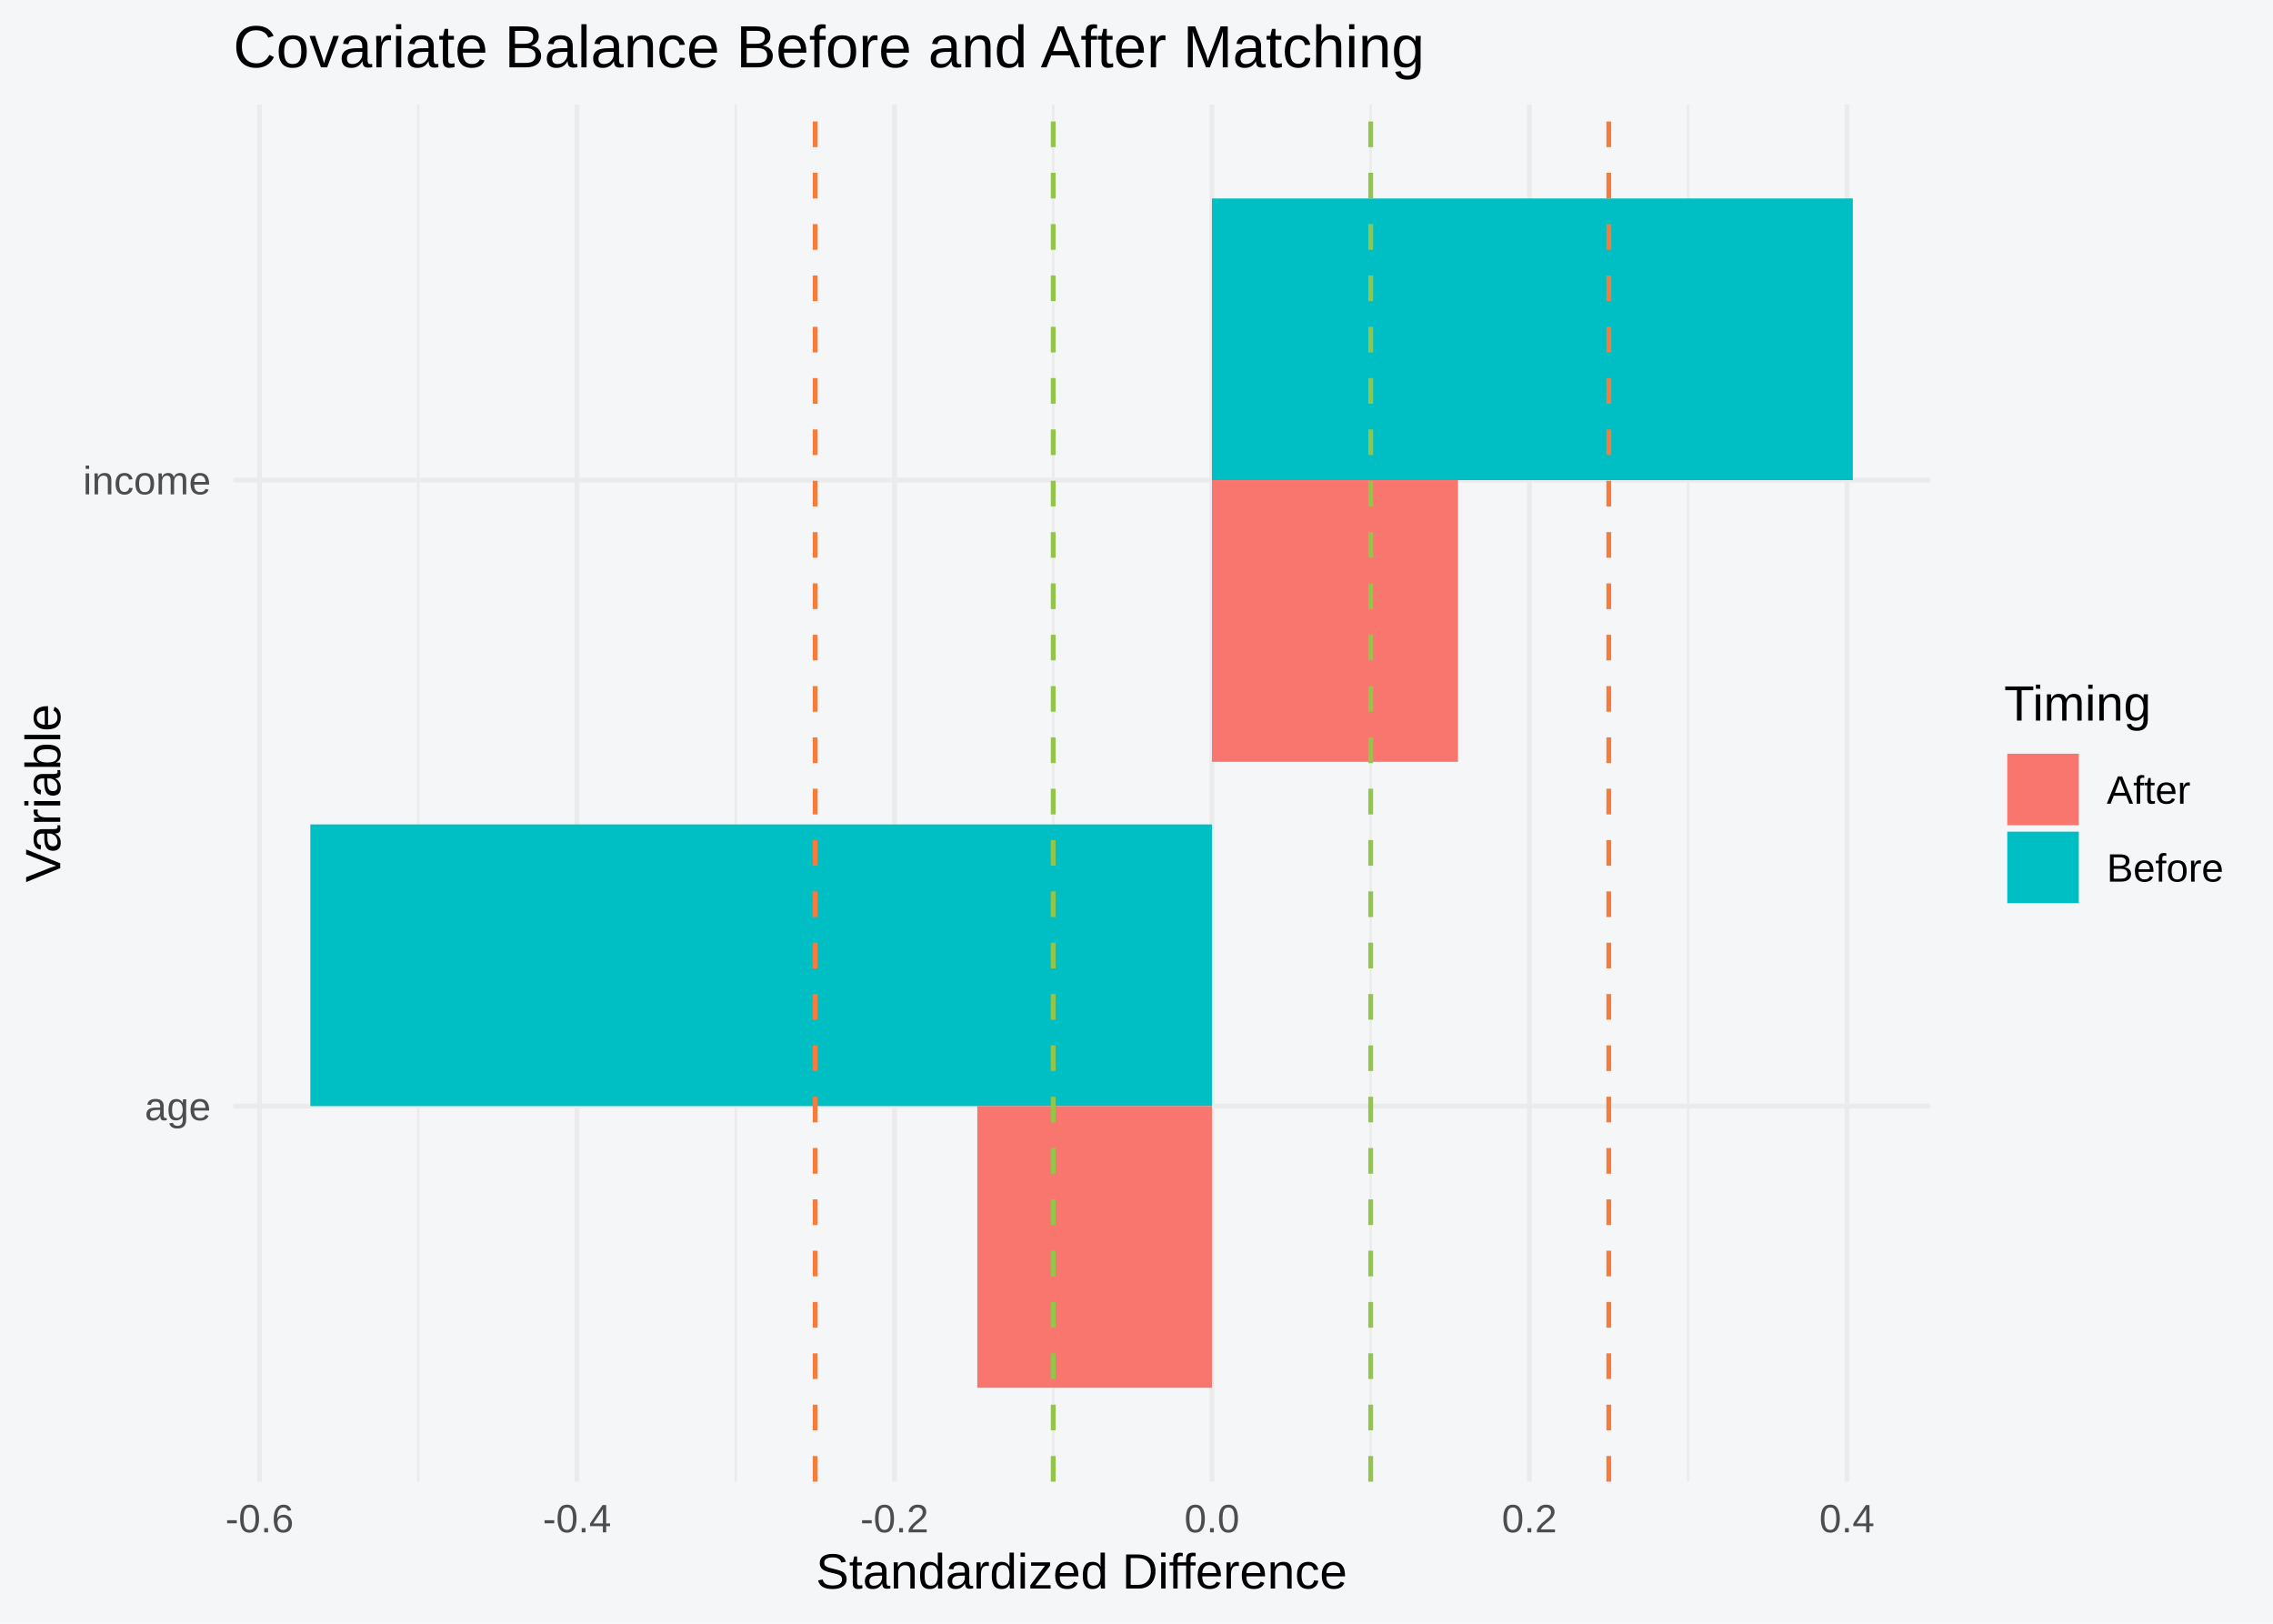
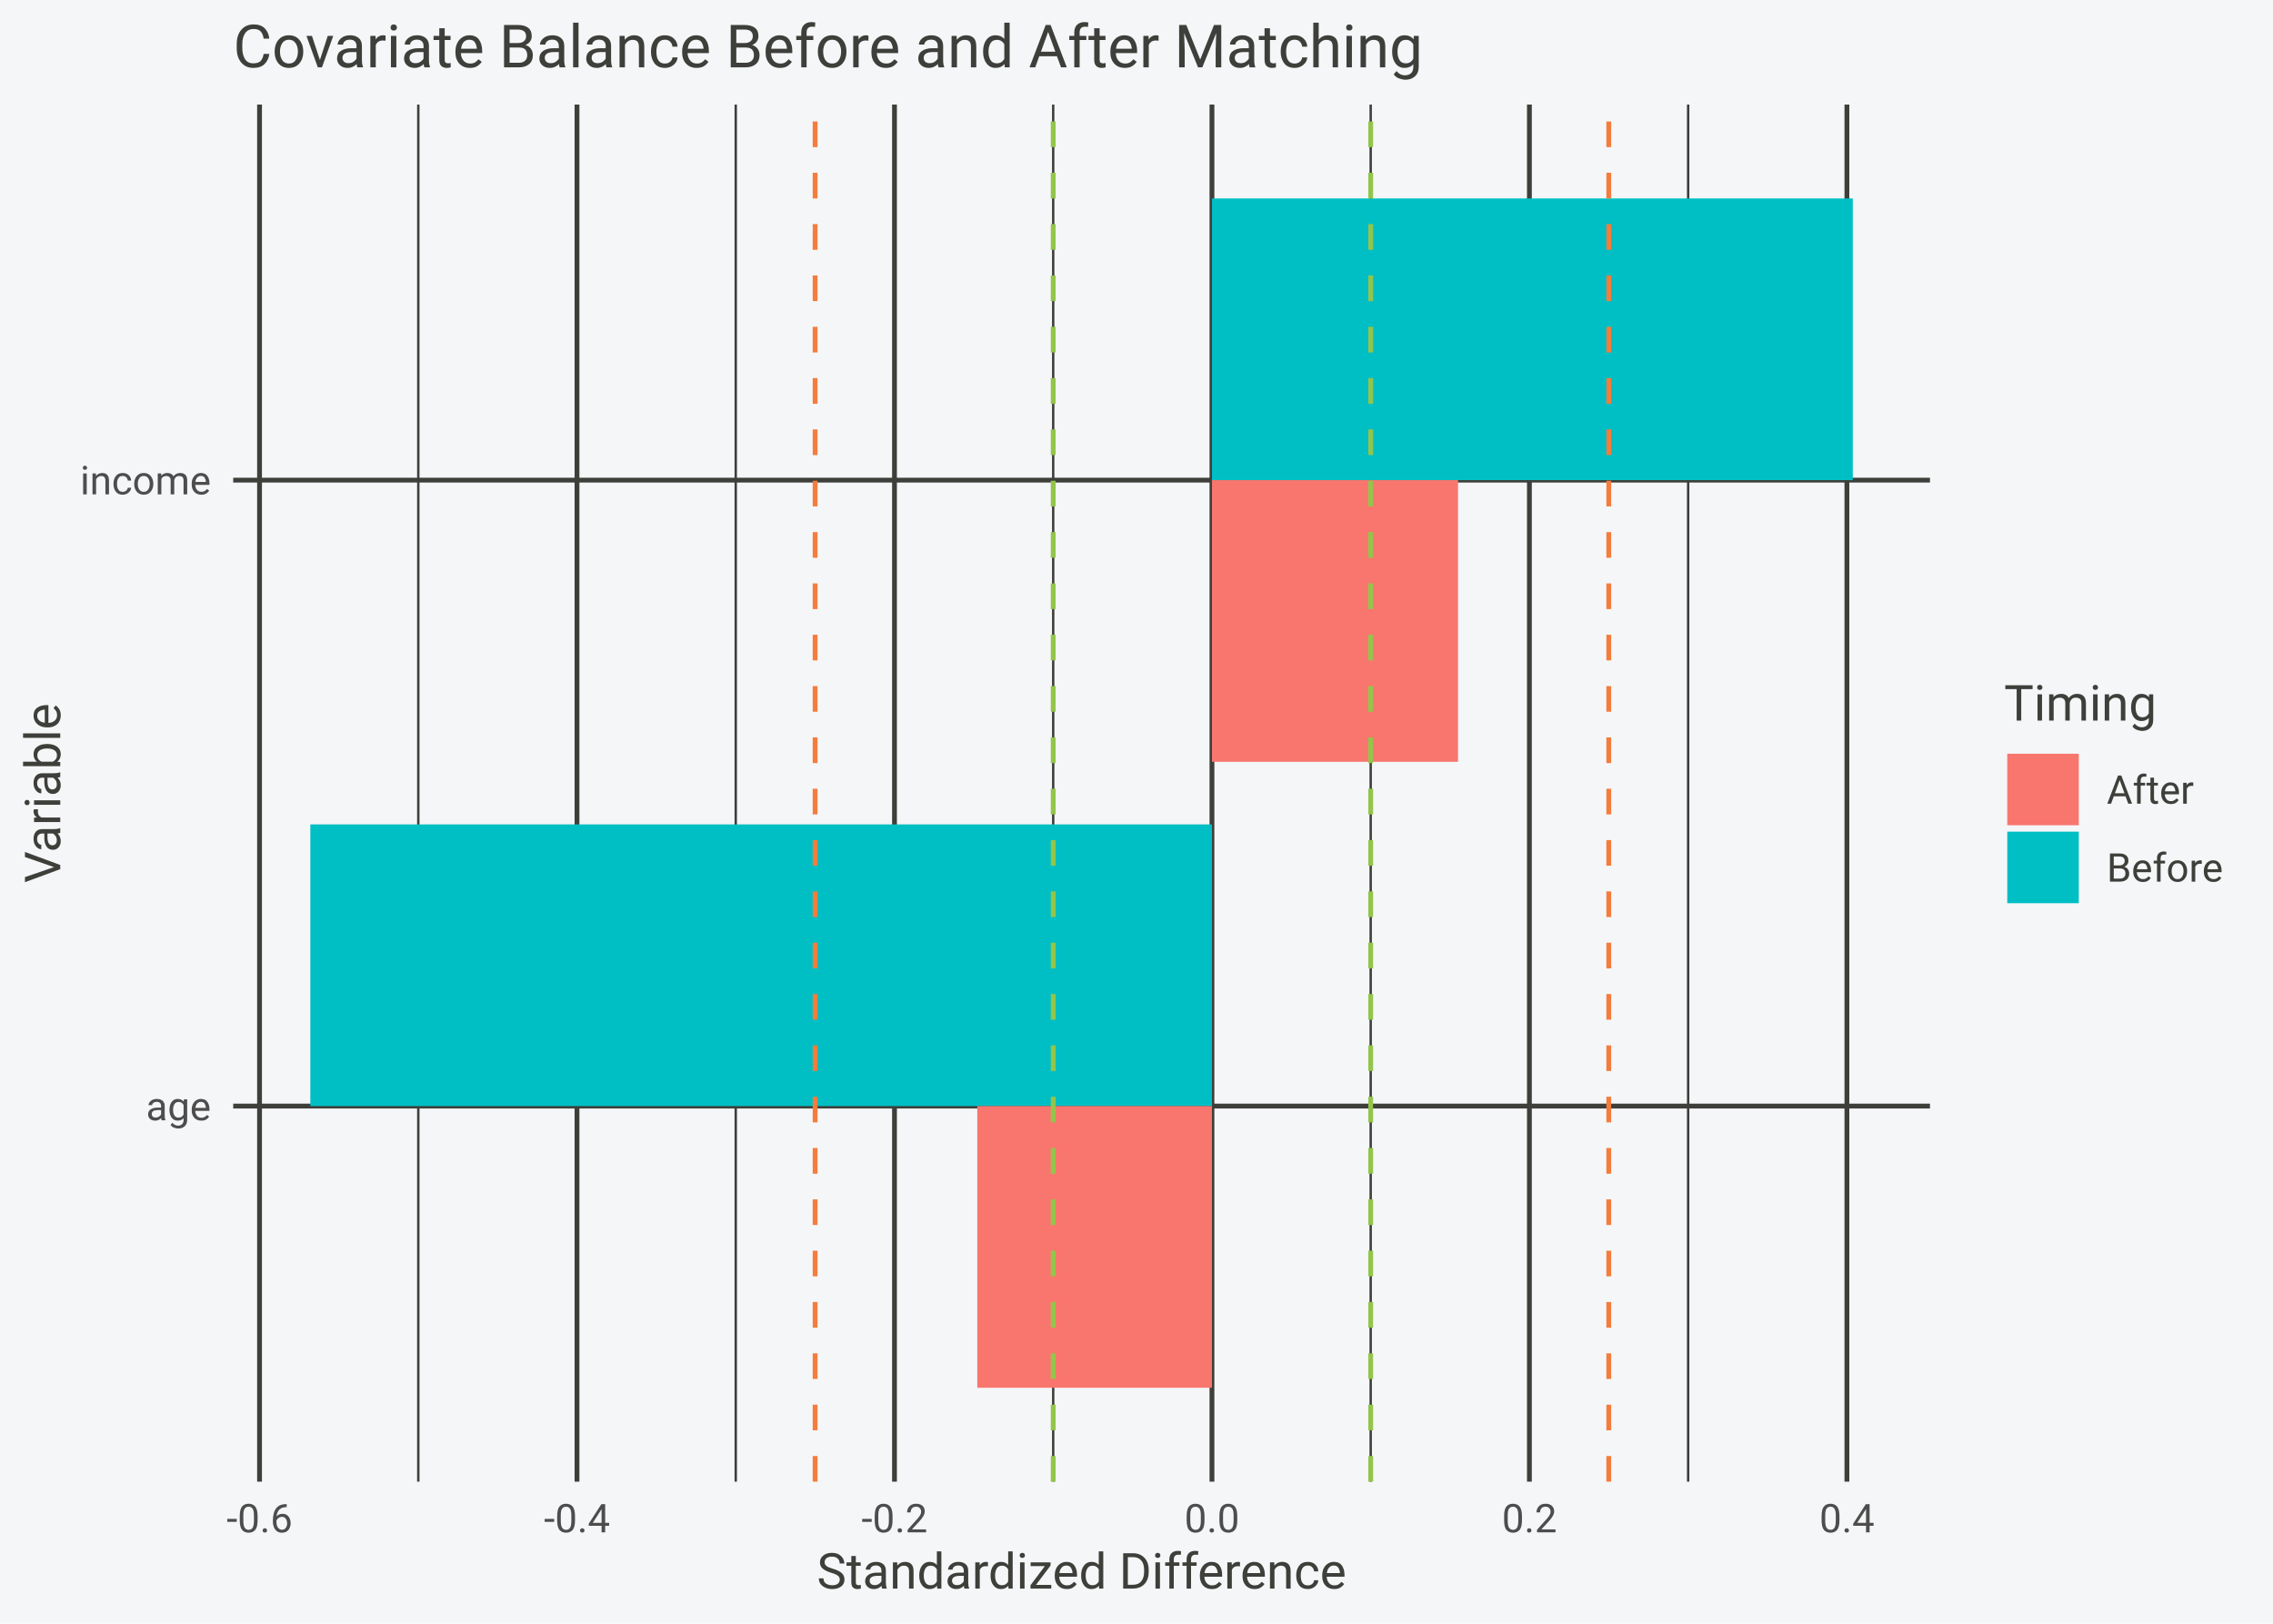
<svg xmlns="http://www.w3.org/2000/svg" width="504.00pt" height="360.00pt" viewBox="0 0 504.00 360.00">
  <g class="svglite">
    <defs>
      <style type="text/css">
-     .svglite line, .svglite polyline, .svglite polygon, .svglite path, .svglite rect, .svglite circle {
+     /* theme-aware-processed */
+     .svglite line, .svglite polyline, .svglite polygon, .svglite path, .svglite circle {
      fill: none;
-       stroke: #000000;
+       stroke: #3E3F3A;
+       stroke-linecap: round;
+       stroke-linejoin: round;
+       stroke-miterlimit: 10.00;
+     }
+     .svglite &gt; g &gt; rect {
+       fill: none;
+       stroke: #3E3F3A;
      stroke-linecap: round;
      stroke-linejoin: round;
      stroke-miterlimit: 10.00;
    }
    .svglite text {
      white-space: pre;
+       fill: #3E3F3A;
    }
    .svglite g.glyphgroup path {
      fill: inherit;
      stroke: none;
    }
  </style>
    </defs>
    <rect width="100%" height="100%" style="stroke: none; fill: #F5F6F8;" />
    <defs>
      <clipPath id="cpMC4wMHw1MDQuMDB8MC4wMHwzNjAuMDA=">
        <rect x="0.00" y="0.00" width="504.00" height="360.00" />
      </clipPath>
    </defs>
    <g clip-path="url(#cpMC4wMHw1MDQuMDB8MC4wMHwzNjAuMDA=)">
-       <rect x="0.00" y="0.00" width="504.00" height="360.00" style="stroke-width: 1.07; stroke: none;" />
-     </g>
+       <rect x="0.00" y="0.00" width="504.00" height="360.00" style="stroke-width: 1.07; stroke: none;" /> fill: #F5F6F8;' /&gt;
+ </g>
    <defs>
      <clipPath id="cpNTEuNzF8NDI3Ljk0fDIzLjE4fDMyOC41MA==">
        <rect x="51.71" y="23.18" width="376.23" height="305.33" />
      </clipPath>
    </defs>
    <g clip-path="url(#cpNTEuNzF8NDI3Ljk0fDIzLjE4fDMyOC41MA==)">
-       <rect x="51.71" y="23.18" width="376.23" height="305.33" style="stroke-width: 1.07; stroke: none;" />
-       <polyline points="92.75,328.50 92.75,23.18 " style="stroke-width: 0.53; stroke: #EBEBEB; stroke-linecap: butt;" />
-       <polyline points="163.14,328.50 163.14,23.18 " style="stroke-width: 0.53; stroke: #EBEBEB; stroke-linecap: butt;" />
-       <polyline points="233.53,328.50 233.53,23.18 " style="stroke-width: 0.53; stroke: #EBEBEB; stroke-linecap: butt;" />
-       <polyline points="303.93,328.50 303.93,23.18 " style="stroke-width: 0.53; stroke: #EBEBEB; stroke-linecap: butt;" />
-       <polyline points="374.32,328.50 374.32,23.18 " style="stroke-width: 0.53; stroke: #EBEBEB; stroke-linecap: butt;" />
-       <polyline points="51.71,245.23 427.94,245.23 " style="stroke-width: 1.07; stroke: #EBEBEB; stroke-linecap: butt;" />
-       <polyline points="51.71,106.45 427.94,106.45 " style="stroke-width: 1.07; stroke: #EBEBEB; stroke-linecap: butt;" />
-       <polyline points="57.55,328.50 57.55,23.18 " style="stroke-width: 1.07; stroke: #EBEBEB; stroke-linecap: butt;" />
-       <polyline points="127.94,328.50 127.94,23.18 " style="stroke-width: 1.07; stroke: #EBEBEB; stroke-linecap: butt;" />
-       <polyline points="198.34,328.50 198.34,23.18 " style="stroke-width: 1.07; stroke: #EBEBEB; stroke-linecap: butt;" />
-       <polyline points="268.73,328.50 268.73,23.18 " style="stroke-width: 1.07; stroke: #EBEBEB; stroke-linecap: butt;" />
-       <polyline points="339.12,328.50 339.12,23.18 " style="stroke-width: 1.07; stroke: #EBEBEB; stroke-linecap: butt;" />
-       <polyline points="409.52,328.50 409.52,23.18 " style="stroke-width: 1.07; stroke: #EBEBEB; stroke-linecap: butt;" />
+       <rect x="51.71" y="23.18" width="376.23" height="305.33" style="stroke-width: 1.07; stroke: none;" /> fill: #F5F6F8;' /&gt;
+ <polyline points="92.75,328.50 92.75,23.18 " style="stroke-width: 0.53; stroke: #3E3F3A; stroke-linecap: butt;" />
+       <polyline points="163.14,328.50 163.14,23.18 " style="stroke-width: 0.53; stroke: #3E3F3A; stroke-linecap: butt;" />
+       <polyline points="233.53,328.50 233.53,23.18 " style="stroke-width: 0.53; stroke: #3E3F3A; stroke-linecap: butt;" />
+       <polyline points="303.93,328.50 303.93,23.18 " style="stroke-width: 0.53; stroke: #3E3F3A; stroke-linecap: butt;" />
+       <polyline points="374.32,328.50 374.32,23.18 " style="stroke-width: 0.53; stroke: #3E3F3A; stroke-linecap: butt;" />
+       <polyline points="51.71,245.23 427.94,245.23 " style="stroke-width: 1.07; stroke: #3E3F3A; stroke-linecap: butt;" />
+       <polyline points="51.71,106.45 427.94,106.45 " style="stroke-width: 1.07; stroke: #3E3F3A; stroke-linecap: butt;" />
+       <polyline points="57.55,328.50 57.55,23.18 " style="stroke-width: 1.07; stroke: #3E3F3A; stroke-linecap: butt;" />
+       <polyline points="127.94,328.50 127.94,23.18 " style="stroke-width: 1.07; stroke: #3E3F3A; stroke-linecap: butt;" />
+       <polyline points="198.34,328.50 198.34,23.18 " style="stroke-width: 1.07; stroke: #3E3F3A; stroke-linecap: butt;" />
+       <polyline points="268.73,328.50 268.73,23.18 " style="stroke-width: 1.07; stroke: #3E3F3A; stroke-linecap: butt;" />
+       <polyline points="339.12,328.50 339.12,23.18 " style="stroke-width: 1.07; stroke: #3E3F3A; stroke-linecap: butt;" />
+       <polyline points="409.52,328.50 409.52,23.18 " style="stroke-width: 1.07; stroke: #3E3F3A; stroke-linecap: butt;" />
      <rect x="68.81" y="182.78" width="199.92" height="62.45" style="stroke-width: 1.07; stroke: none; stroke-linecap: butt; stroke-linejoin: miter; fill: #00BFC4;" />
      <rect x="268.73" y="44.00" width="142.10" height="62.45" style="stroke-width: 1.07; stroke: none; stroke-linecap: butt; stroke-linejoin: miter; fill: #00BFC4;" />
      <rect x="216.70" y="245.23" width="52.03" height="62.45" style="stroke-width: 1.07; stroke: none; stroke-linecap: butt; stroke-linejoin: miter; fill: #F8766D;" />
      <rect x="268.73" y="106.45" width="54.56" height="62.45" style="stroke-width: 1.07; stroke: none; stroke-linecap: butt; stroke-linejoin: miter; fill: #F8766D;" />
      <line x1="233.53" y1="328.50" x2="233.53" y2="23.18" style="stroke-width: 1.07; stroke: #93C54B; stroke-dasharray: 5.69,5.69; stroke-linecap: butt;" />
      <line x1="303.93" y1="328.50" x2="303.93" y2="23.18" style="stroke-width: 1.07; stroke: #93C54B; stroke-dasharray: 5.69,5.69; stroke-linecap: butt;" />
      <line x1="180.74" y1="328.50" x2="180.74" y2="23.18" style="stroke-width: 1.07; stroke: #F47C3C; stroke-dasharray: 5.69,5.69; stroke-linecap: butt;" />
      <line x1="356.72" y1="328.50" x2="356.72" y2="23.18" style="stroke-width: 1.07; stroke: #F47C3C; stroke-dasharray: 5.69,5.69; stroke-linecap: butt;" />
    </g>
    <g clip-path="url(#cpMC4wMHw1MDQuMDB8MC4wMHwzNjAuMDA=)">
-       <text x="46.77" y="248.38" text-anchor="end" style="font-size: 8.80px;fill: #4D4D4D; font-family: &quot;Arial&quot;;" textLength="14.67px" lengthAdjust="spacingAndGlyphs">age</text>
-       <text x="46.77" y="109.60" text-anchor="end" style="font-size: 8.80px;fill: #4D4D4D; font-family: &quot;Arial&quot;;" textLength="28.36px" lengthAdjust="spacingAndGlyphs">income</text>
-       <text x="57.55" y="339.74" text-anchor="middle" style="font-size: 8.80px;fill: #4D4D4D; font-family: &quot;Arial&quot;;" textLength="15.14px" lengthAdjust="spacingAndGlyphs">-0.6</text>
-       <text x="127.94" y="339.74" text-anchor="middle" style="font-size: 8.80px;fill: #4D4D4D; font-family: &quot;Arial&quot;;" textLength="15.14px" lengthAdjust="spacingAndGlyphs">-0.4</text>
-       <text x="198.34" y="339.74" text-anchor="middle" style="font-size: 8.80px;fill: #4D4D4D; font-family: &quot;Arial&quot;;" textLength="15.14px" lengthAdjust="spacingAndGlyphs">-0.2</text>
-       <text x="268.73" y="339.74" text-anchor="middle" style="font-size: 8.80px;fill: #4D4D4D; font-family: &quot;Arial&quot;;" textLength="12.22px" lengthAdjust="spacingAndGlyphs">0.0</text>
-       <text x="339.12" y="339.74" text-anchor="middle" style="font-size: 8.80px;fill: #4D4D4D; font-family: &quot;Arial&quot;;" textLength="12.22px" lengthAdjust="spacingAndGlyphs">0.2</text>
-       <text x="409.52" y="339.74" text-anchor="middle" style="font-size: 8.80px;fill: #4D4D4D; font-family: &quot;Arial&quot;;" textLength="12.22px" lengthAdjust="spacingAndGlyphs">0.4</text>
-       <text x="239.82" y="352.20" text-anchor="middle" style="font-size: 11.00px; font-family: &quot;Arial&quot;;" textLength="117.89px" lengthAdjust="spacingAndGlyphs">Standardized Difference</text>
-       <text transform="translate(13.36,175.84) rotate(-90)" text-anchor="middle" style="font-size: 11.00px; font-family: &quot;Arial&quot;;" textLength="39.56px" lengthAdjust="spacingAndGlyphs">Variable</text>
-       <rect x="438.90" y="145.24" width="59.62" height="61.19" style="stroke-width: 1.07; stroke: none;" />
-       <text x="444.38" y="159.76" style="font-size: 11.00px; font-family: &quot;Arial&quot;;" textLength="32.59px" lengthAdjust="spacingAndGlyphs">Timing</text>
+       <text x="46.77" y="248.38" text-anchor="end" style="font-size: 8.80px;fill: #4D4D4D; font-family: &quot;Roboto&quot;, -apple-system, BlinkMacSystemFont, &quot;Segoe UI&quot;, system-ui, sans-serif;" textLength="14.67px" lengthAdjust="spacingAndGlyphs">age</text>
+       <text x="46.77" y="109.60" text-anchor="end" style="font-size: 8.80px;fill: #4D4D4D; font-family: &quot;Roboto&quot;, -apple-system, BlinkMacSystemFont, &quot;Segoe UI&quot;, system-ui, sans-serif;" textLength="28.36px" lengthAdjust="spacingAndGlyphs">income</text>
+       <text x="57.55" y="339.74" text-anchor="middle" style="font-size: 8.80px;fill: #4D4D4D; font-family: &quot;Roboto&quot;, -apple-system, BlinkMacSystemFont, &quot;Segoe UI&quot;, system-ui, sans-serif;" textLength="15.14px" lengthAdjust="spacingAndGlyphs">-0.6</text>
+       <text x="127.94" y="339.74" text-anchor="middle" style="font-size: 8.80px;fill: #4D4D4D; font-family: &quot;Roboto&quot;, -apple-system, BlinkMacSystemFont, &quot;Segoe UI&quot;, system-ui, sans-serif;" textLength="15.14px" lengthAdjust="spacingAndGlyphs">-0.4</text>
+       <text x="198.34" y="339.74" text-anchor="middle" style="font-size: 8.80px;fill: #4D4D4D; font-family: &quot;Roboto&quot;, -apple-system, BlinkMacSystemFont, &quot;Segoe UI&quot;, system-ui, sans-serif;" textLength="15.14px" lengthAdjust="spacingAndGlyphs">-0.2</text>
+       <text x="268.73" y="339.74" text-anchor="middle" style="font-size: 8.80px;fill: #4D4D4D; font-family: &quot;Roboto&quot;, -apple-system, BlinkMacSystemFont, &quot;Segoe UI&quot;, system-ui, sans-serif;" textLength="12.22px" lengthAdjust="spacingAndGlyphs">0.0</text>
+       <text x="339.12" y="339.74" text-anchor="middle" style="font-size: 8.80px;fill: #4D4D4D; font-family: &quot;Roboto&quot;, -apple-system, BlinkMacSystemFont, &quot;Segoe UI&quot;, system-ui, sans-serif;" textLength="12.22px" lengthAdjust="spacingAndGlyphs">0.2</text>
+       <text x="409.52" y="339.74" text-anchor="middle" style="font-size: 8.80px;fill: #4D4D4D; font-family: &quot;Roboto&quot;, -apple-system, BlinkMacSystemFont, &quot;Segoe UI&quot;, system-ui, sans-serif;" textLength="12.22px" lengthAdjust="spacingAndGlyphs">0.4</text>
+       <text x="239.82" y="352.20" text-anchor="middle" style="font-size: 11.00px; font-family: &quot;Roboto&quot;, -apple-system, BlinkMacSystemFont, &quot;Segoe UI&quot;, system-ui, sans-serif;" textLength="117.89px" lengthAdjust="spacingAndGlyphs">Standardized Difference</text>
+       <text transform="translate(13.36,175.84) rotate(-90)" text-anchor="middle" style="font-size: 11.00px; font-family: &quot;Roboto&quot;, -apple-system, BlinkMacSystemFont, &quot;Segoe UI&quot;, system-ui, sans-serif;" textLength="39.56px" lengthAdjust="spacingAndGlyphs">Variable</text>
+       <rect x="438.90" y="145.24" width="59.62" height="61.19" style="stroke-width: 1.07; stroke: none;" /> fill: #F5F6F8;' /&gt;
+ <text x="444.38" y="159.76" style="font-size: 11.00px; font-family: &quot;Roboto&quot;, -apple-system, BlinkMacSystemFont, &quot;Segoe UI&quot;, system-ui, sans-serif;" textLength="32.59px" lengthAdjust="spacingAndGlyphs">Timing</text>
      <rect x="445.08" y="167.11" width="15.86" height="15.86" style="stroke-width: 1.07; stroke: none; stroke-linecap: butt; stroke-linejoin: miter; fill: #F8766D;" />
      <rect x="445.08" y="184.39" width="15.86" height="15.86" style="stroke-width: 1.07; stroke: none; stroke-linecap: butt; stroke-linejoin: miter; fill: #00BFC4;" />
-       <text x="467.13" y="178.19" style="font-size: 8.80px; font-family: &quot;Arial&quot;;" textLength="18.56px" lengthAdjust="spacingAndGlyphs">After</text>
-       <text x="467.13" y="195.47" style="font-size: 8.80px; font-family: &quot;Arial&quot;;" textLength="25.91px" lengthAdjust="spacingAndGlyphs">Before</text>
-       <text x="51.71" y="14.93" style="font-size: 13.20px; font-family: &quot;Arial&quot;;" textLength="263.73px" lengthAdjust="spacingAndGlyphs">Covariate Balance Before and After Matching</text>
+       <text x="467.13" y="178.19" style="font-size: 8.80px; font-family: &quot;Roboto&quot;, -apple-system, BlinkMacSystemFont, &quot;Segoe UI&quot;, system-ui, sans-serif;" textLength="18.56px" lengthAdjust="spacingAndGlyphs">After</text>
+       <text x="467.13" y="195.47" style="font-size: 8.80px; font-family: &quot;Roboto&quot;, -apple-system, BlinkMacSystemFont, &quot;Segoe UI&quot;, system-ui, sans-serif;" textLength="25.91px" lengthAdjust="spacingAndGlyphs">Before</text>
+       <text x="51.71" y="14.93" style="font-size: 13.20px; font-family: &quot;Roboto&quot;, -apple-system, BlinkMacSystemFont, &quot;Segoe UI&quot;, system-ui, sans-serif;" textLength="263.73px" lengthAdjust="spacingAndGlyphs">Covariate Balance Before and After Matching</text>
    </g>
  </g>
</svg>
